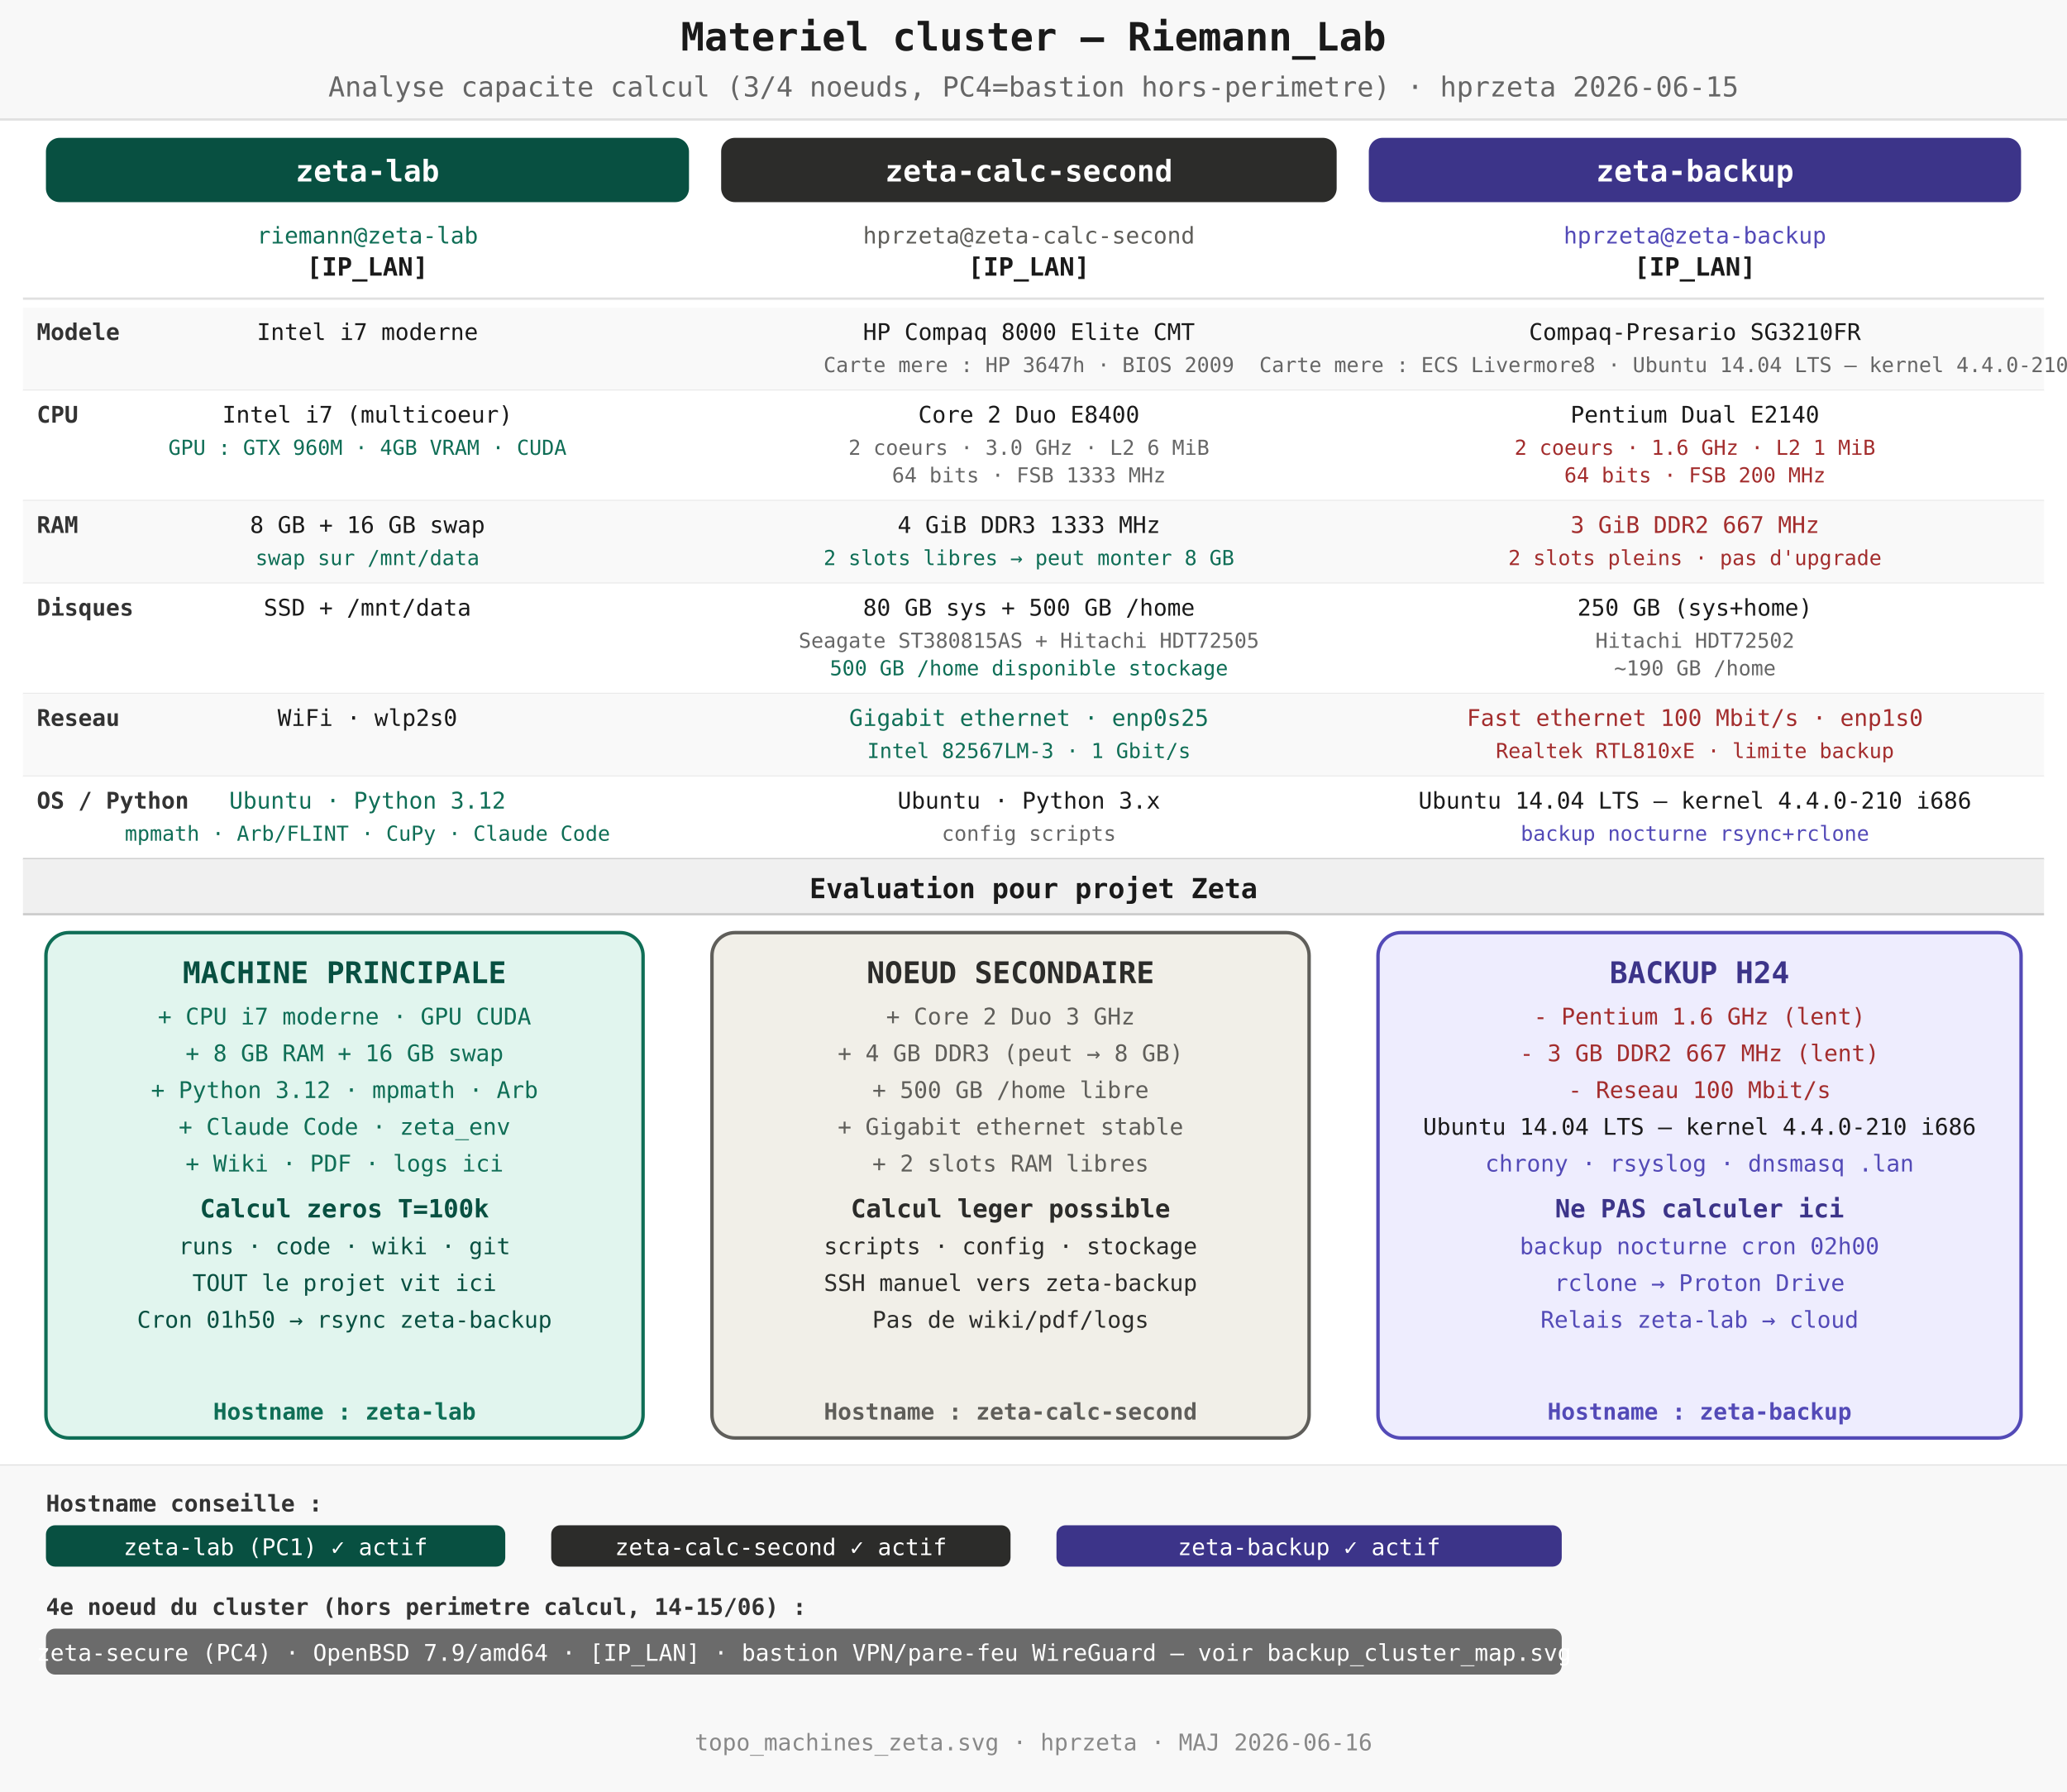
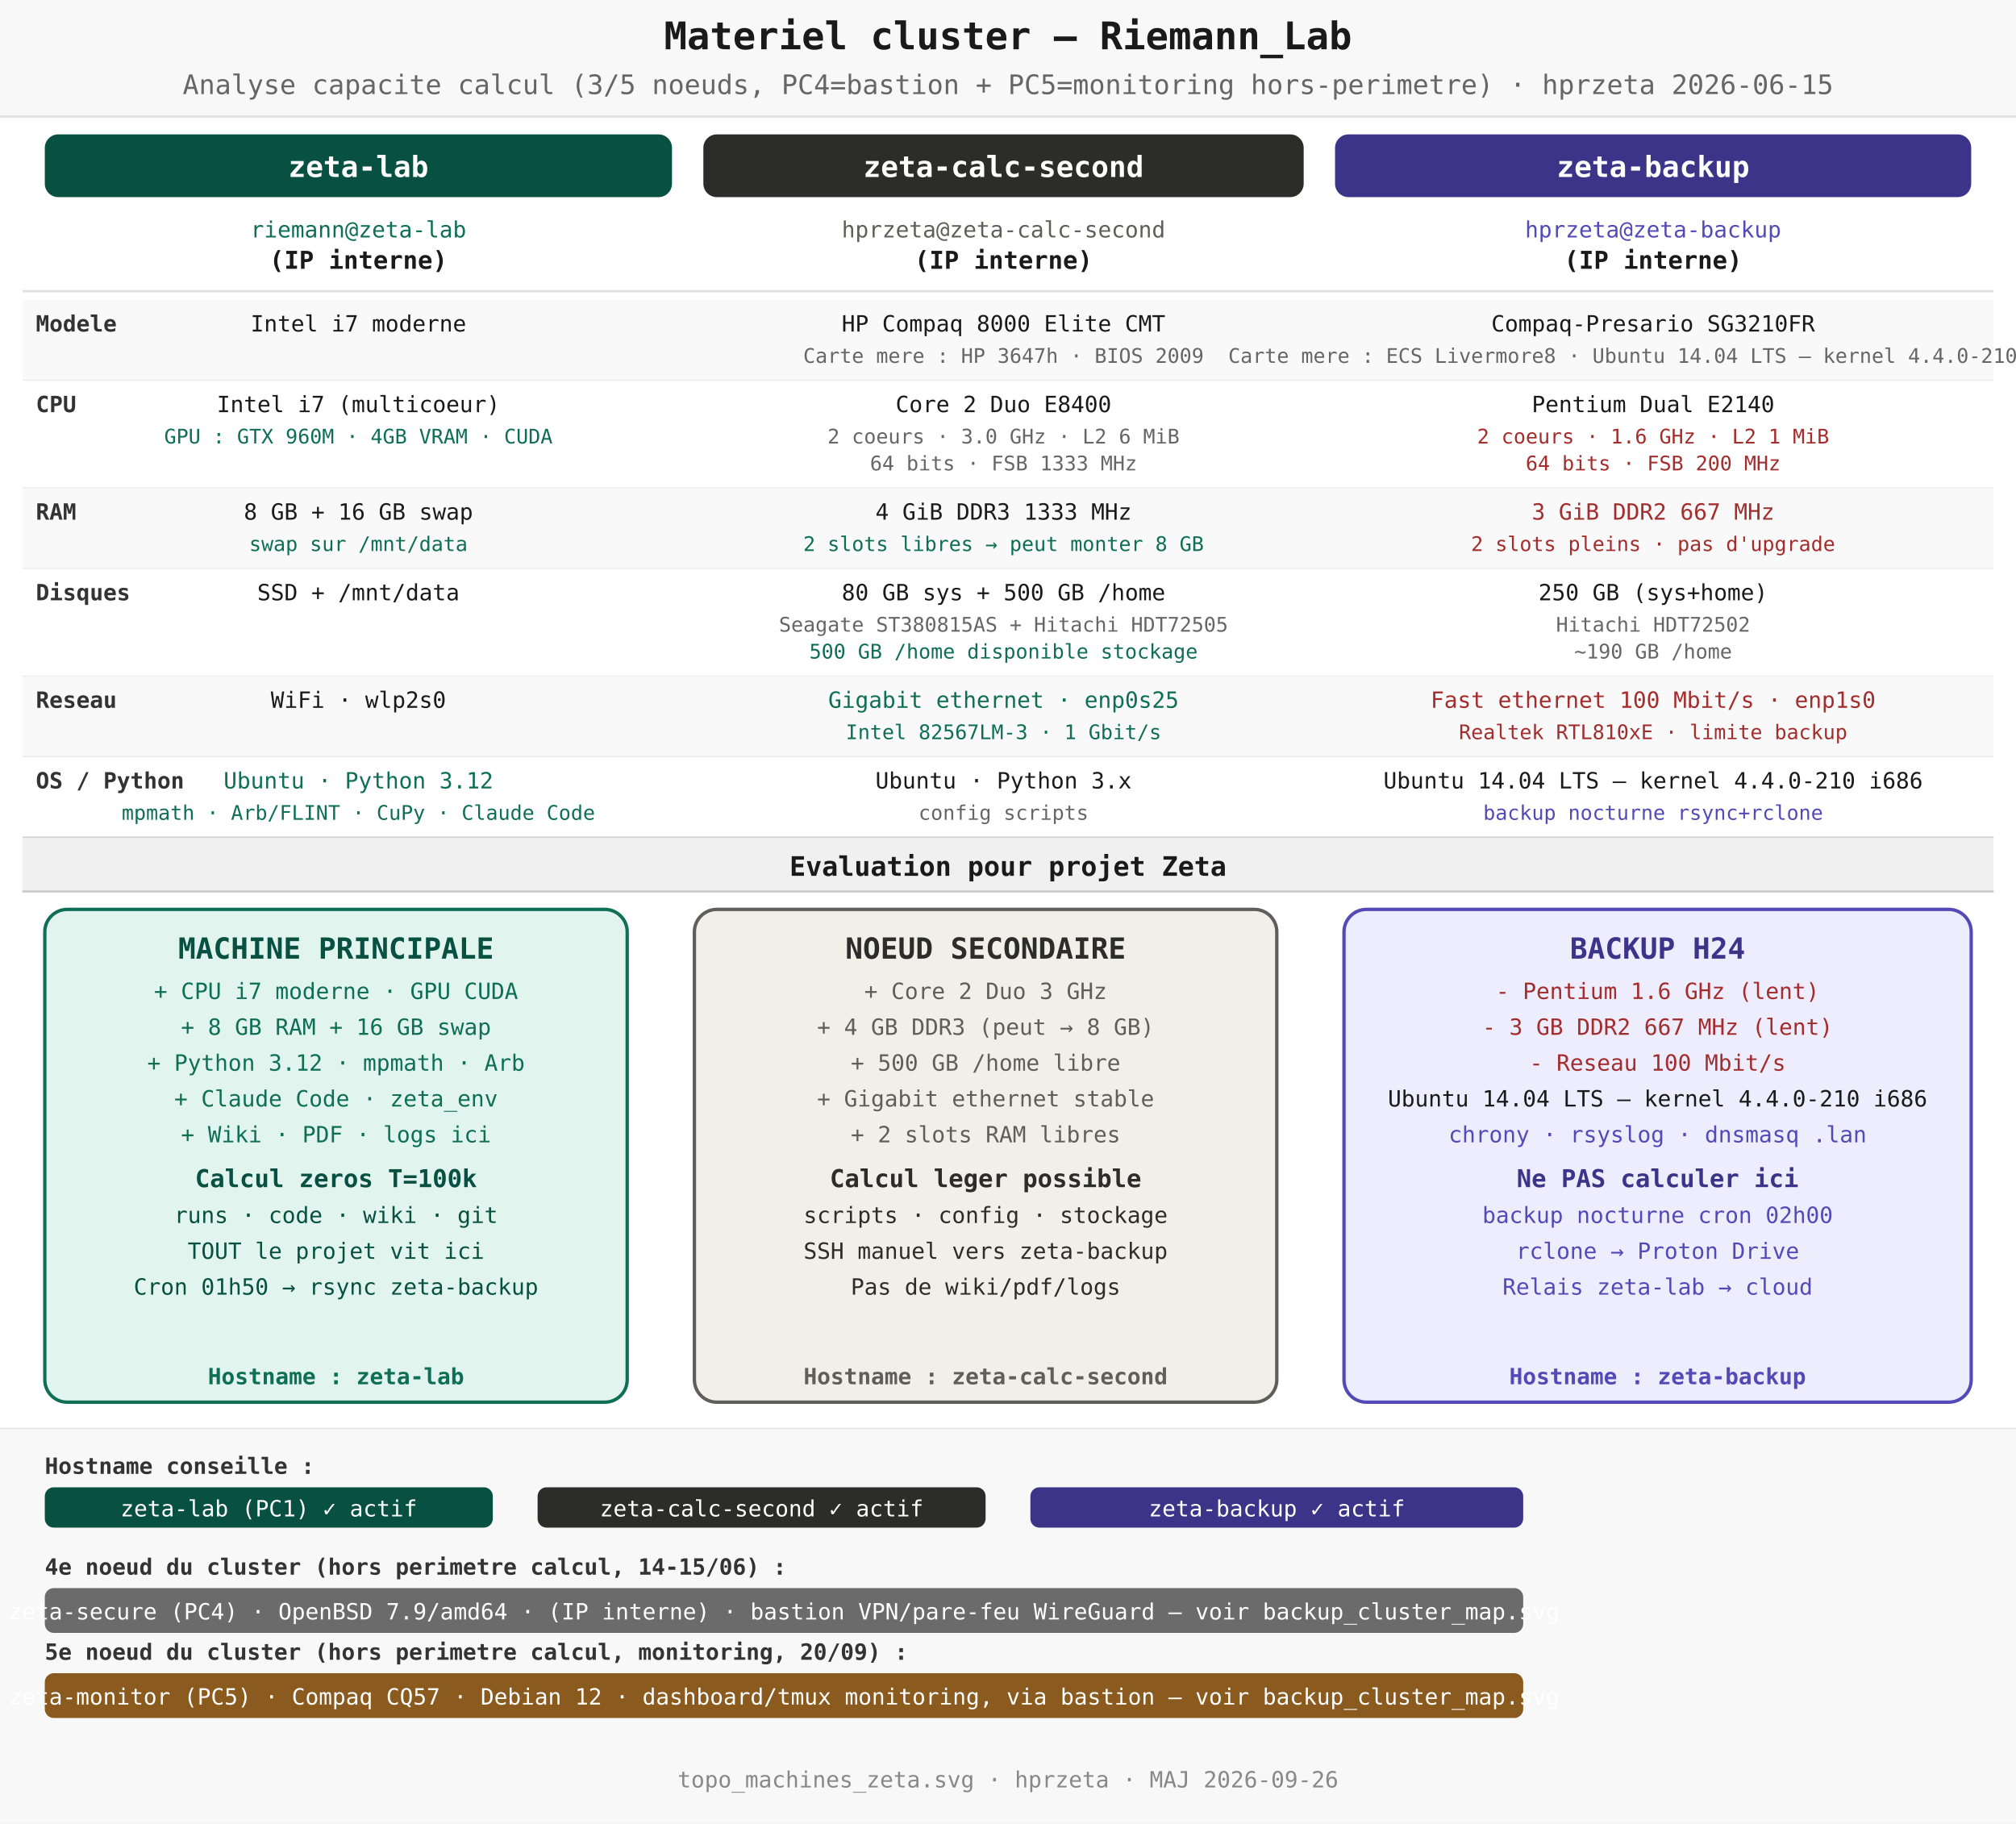
- <svg xmlns="http://www.w3.org/2000/svg" width="900" height="780" viewBox="0 0 900 780" font-family="monospace,sans-serif">
-   <rect width="900" height="780" fill="#ffffff" />
+ <svg xmlns="http://www.w3.org/2000/svg" width="900" height="814" viewBox="0 0 900 814" font-family="monospace,sans-serif">
+   <rect width="900" height="814" fill="#ffffff" />
  <rect x="0" y="0" width="900" height="52" fill="#f8f8f8" />
  <line x1="0" y1="52" x2="900" y2="52" stroke="#e0e0e0" stroke-width="1" />
  <text x="450" y="22" text-anchor="middle" font-size="17" font-weight="700" fill="#1a1a1a">Materiel cluster — Riemann_Lab</text>
-   <text x="450" y="42" text-anchor="middle" font-size="12" fill="#666">Analyse capacite calcul (3/4 noeuds, PC4=bastion hors-perimetre) · hprzeta 2026-06-15</text>
+   <text x="450" y="42" text-anchor="middle" font-size="12" fill="#666">Analyse capacite calcul (3/5 noeuds, PC4=bastion + PC5=monitoring hors-perimetre) · hprzeta 2026-06-15</text>
  <rect x="20" y="60" width="280" height="28" rx="6" fill="#085041" />
  <text x="160" y="79" text-anchor="middle" font-size="13" font-weight="700" fill="#ffffff">zeta-lab</text>
  <rect x="314" y="60" width="268" height="28" rx="6" fill="#2c2c2a" />
  <text x="448" y="79" text-anchor="middle" font-size="13" font-weight="700" fill="#ffffff">zeta-calc-second</text>
  <rect x="596" y="60" width="284" height="28" rx="6" fill="#3c3489" />
  <text x="738" y="79" text-anchor="middle" font-size="13" font-weight="700" fill="#ffffff">zeta-backup</text>
  <text x="160" y="106" text-anchor="middle" font-size="10" fill="#0f6e56">riemann@zeta-lab</text>
  <text x="448" y="106" text-anchor="middle" font-size="10" fill="#5f5e5a">hprzeta@zeta-calc-second</text>
  <text x="738" y="106" text-anchor="middle" font-size="10" fill="#534ab7">hprzeta@zeta-backup</text>
-   <text x="160" y="120" text-anchor="middle" font-size="11" font-weight="700" fill="#1a1a1a">[IP_LAN]</text>
-   <text x="448" y="120" text-anchor="middle" font-size="11" font-weight="700" fill="#1a1a1a">[IP_LAN]</text>
-   <text x="738" y="120" text-anchor="middle" font-size="11" font-weight="700" fill="#1a1a1a">[IP_LAN]</text>
+   <text x="160" y="120" text-anchor="middle" font-size="11" font-weight="700" fill="#1a1a1a">(IP interne)</text>
+   <text x="448" y="120" text-anchor="middle" font-size="11" font-weight="700" fill="#1a1a1a">(IP interne)</text>
+   <text x="738" y="120" text-anchor="middle" font-size="11" font-weight="700" fill="#1a1a1a">(IP interne)</text>
  <line x1="10" y1="130" x2="890" y2="130" stroke="#e0e0e0" stroke-width="1" />
  <rect x="10" y="134" width="880" height="36" rx="0" fill="#f9f9f9" />
  <text x="16" y="148" font-size="10" font-weight="700" fill="#333">Modele</text>
  <text x="160" y="148" text-anchor="middle" font-size="10" fill="#1a1a1a">Intel i7 moderne</text>
  <text x="448" y="148" text-anchor="middle" font-size="10" fill="#1a1a1a">HP Compaq 8000 Elite CMT</text>
  <text x="738" y="148" text-anchor="middle" font-size="10" fill="#1a1a1a">Compaq-Presario SG3210FR</text>
  <text x="448" y="162" text-anchor="middle" font-size="9" fill="#666">Carte mere : HP 3647h · BIOS 2009</text>
  <text x="738" y="162" text-anchor="middle" font-size="9" fill="#666">Carte mere : ECS Livermore8 · Ubuntu 14.04 LTS — kernel 4.4.0-210 i686</text>
  <line x1="10" y1="170" x2="890" y2="170" stroke="#e8e8e8" stroke-width="0.8" />
  <rect x="10" y="170" width="880" height="48" rx="0" fill="#ffffff" />
  <text x="16" y="184" font-size="10" font-weight="700" fill="#333">CPU</text>
  <text x="160" y="184" text-anchor="middle" font-size="10" fill="#1a1a1a">Intel i7 (multicoeur)</text>
  <text x="448" y="184" text-anchor="middle" font-size="10" fill="#1a1a1a">Core 2 Duo E8400</text>
  <text x="738" y="184" text-anchor="middle" font-size="10" fill="#1a1a1a">Pentium Dual E2140</text>
  <text x="160" y="198" text-anchor="middle" font-size="9" fill="#0f6e56">GPU : GTX 960M · 4GB VRAM · CUDA</text>
  <text x="448" y="198" text-anchor="middle" font-size="9" fill="#666">2 coeurs · 3.0 GHz · L2 6 MiB</text>
  <text x="738" y="198" text-anchor="middle" font-size="9" fill="#a32d2d">2 coeurs · 1.6 GHz · L2 1 MiB</text>
  <text x="448" y="210" text-anchor="middle" font-size="9" fill="#666">64 bits · FSB 1333 MHz</text>
  <text x="738" y="210" text-anchor="middle" font-size="9" fill="#a32d2d">64 bits · FSB 200 MHz</text>
  <line x1="10" y1="218" x2="890" y2="218" stroke="#e8e8e8" stroke-width="0.8" />
  <rect x="10" y="218" width="880" height="36" rx="0" fill="#f9f9f9" />
  <text x="16" y="232" font-size="10" font-weight="700" fill="#333">RAM</text>
  <text x="160" y="232" text-anchor="middle" font-size="10" fill="#1a1a1a">8 GB + 16 GB swap</text>
  <text x="448" y="232" text-anchor="middle" font-size="10" fill="#1a1a1a">4 GiB DDR3 1333 MHz</text>
  <text x="738" y="232" text-anchor="middle" font-size="10" fill="#a32d2d">3 GiB DDR2 667 MHz</text>
  <text x="160" y="246" text-anchor="middle" font-size="9" fill="#0f6e56">swap sur /mnt/data</text>
  <text x="448" y="246" text-anchor="middle" font-size="9" fill="#0f6e56">2 slots libres → peut monter 8 GB</text>
  <text x="738" y="246" text-anchor="middle" font-size="9" fill="#a32d2d">2 slots pleins · pas d'upgrade</text>
  <line x1="10" y1="254" x2="890" y2="254" stroke="#e8e8e8" stroke-width="0.8" />
  <rect x="10" y="254" width="880" height="48" rx="0" fill="#ffffff" />
  <text x="16" y="268" font-size="10" font-weight="700" fill="#333">Disques</text>
  <text x="160" y="268" text-anchor="middle" font-size="10" fill="#1a1a1a">SSD + /mnt/data</text>
  <text x="448" y="268" text-anchor="middle" font-size="10" fill="#1a1a1a">80 GB sys + 500 GB /home</text>
  <text x="738" y="268" text-anchor="middle" font-size="10" fill="#1a1a1a">250 GB (sys+home)</text>
  <text x="448" y="282" text-anchor="middle" font-size="9" fill="#666">Seagate ST380815AS + Hitachi HDT72505</text>
  <text x="738" y="282" text-anchor="middle" font-size="9" fill="#666">Hitachi HDT72502</text>
  <text x="448" y="294" text-anchor="middle" font-size="9" fill="#0f6e56">500 GB /home disponible stockage</text>
  <text x="738" y="294" text-anchor="middle" font-size="9" fill="#666">~190 GB /home</text>
  <line x1="10" y1="302" x2="890" y2="302" stroke="#e8e8e8" stroke-width="0.8" />
  <rect x="10" y="302" width="880" height="36" rx="0" fill="#f9f9f9" />
  <text x="16" y="316" font-size="10" font-weight="700" fill="#333">Reseau</text>
  <text x="160" y="316" text-anchor="middle" font-size="10" fill="#1a1a1a">WiFi · wlp2s0</text>
  <text x="448" y="316" text-anchor="middle" font-size="10" fill="#0f6e56">Gigabit ethernet · enp0s25</text>
  <text x="738" y="316" text-anchor="middle" font-size="10" fill="#a32d2d">Fast ethernet 100 Mbit/s · enp1s0</text>
  <text x="448" y="330" text-anchor="middle" font-size="9" fill="#0f6e56">Intel 82567LM-3 · 1 Gbit/s</text>
  <text x="738" y="330" text-anchor="middle" font-size="9" fill="#a32d2d">Realtek RTL810xE · limite backup</text>
  <line x1="10" y1="338" x2="890" y2="338" stroke="#e8e8e8" stroke-width="0.8" />
  <rect x="10" y="338" width="880" height="36" rx="0" fill="#ffffff" />
  <text x="16" y="352" font-size="10" font-weight="700" fill="#333">OS / Python</text>
  <text x="160" y="352" text-anchor="middle" font-size="10" fill="#0f6e56">Ubuntu · Python 3.12</text>
  <text x="448" y="352" text-anchor="middle" font-size="10" fill="#1a1a1a">Ubuntu · Python 3.x</text>
  <text x="738" y="352" text-anchor="middle" font-size="10" fill="#1a1a1a">Ubuntu 14.04 LTS — kernel 4.4.0-210 i686</text>
  <text x="160" y="366" text-anchor="middle" font-size="9" fill="#0f6e56">mpmath · Arb/FLINT · CuPy · Claude Code</text>
  <text x="448" y="366" text-anchor="middle" font-size="9" fill="#666">config scripts</text>
  <text x="738" y="366" text-anchor="middle" font-size="9" fill="#534ab7">backup nocturne rsync+rclone</text>
  <line x1="10" y1="374" x2="890" y2="374" stroke="#ccc" stroke-width="1" />
  <rect x="10" y="374" width="880" height="24" rx="0" fill="#f0f0f0" />
  <text x="450" y="391" text-anchor="middle" font-size="12" font-weight="700" fill="#1a1a1a">Evaluation pour projet Zeta</text>
  <line x1="10" y1="398" x2="890" y2="398" stroke="#ccc" stroke-width="1" />
  <rect x="20" y="406" width="260" height="220" rx="10" fill="#e1f5ee" stroke="#0f6e56" stroke-width="1.5" />
  <text x="150" y="428" text-anchor="middle" font-size="13" font-weight="700" fill="#085041">MACHINE PRINCIPALE</text>
  <text x="150" y="446" text-anchor="middle" font-size="10" fill="#0f6e56">+ CPU i7 moderne · GPU CUDA</text>
  <text x="150" y="462" text-anchor="middle" font-size="10" fill="#0f6e56">+ 8 GB RAM + 16 GB swap</text>
  <text x="150" y="478" text-anchor="middle" font-size="10" fill="#0f6e56">+ Python 3.12 · mpmath · Arb</text>
  <text x="150" y="494" text-anchor="middle" font-size="10" fill="#0f6e56">+ Claude Code · zeta_env</text>
  <text x="150" y="510" text-anchor="middle" font-size="10" fill="#0f6e56">+ Wiki · PDF · logs ici</text>
  <text x="150" y="530" text-anchor="middle" font-size="11" font-weight="700" fill="#085041">Calcul zeros T=100k</text>
  <text x="150" y="546" text-anchor="middle" font-size="10" fill="#085041">runs · code · wiki · git</text>
  <text x="150" y="562" text-anchor="middle" font-size="10" fill="#085041">TOUT le projet vit ici</text>
  <text x="150" y="578" text-anchor="middle" font-size="10" fill="#085041">Cron 01h50 → rsync zeta-backup</text>
  <text x="150" y="618" text-anchor="middle" font-size="10" font-weight="700" fill="#0f6e56">Hostname : zeta-lab</text>
  <rect x="310" y="406" width="260" height="220" rx="10" fill="#f1efe8" stroke="#5f5e5a" stroke-width="1.5" />
  <text x="440" y="428" text-anchor="middle" font-size="13" font-weight="700" fill="#2c2c2a">NOEUD SECONDAIRE</text>
  <text x="440" y="446" text-anchor="middle" font-size="10" fill="#5f5e5a">+ Core 2 Duo 3 GHz</text>
  <text x="440" y="462" text-anchor="middle" font-size="10" fill="#5f5e5a">+ 4 GB DDR3 (peut → 8 GB)</text>
  <text x="440" y="478" text-anchor="middle" font-size="10" fill="#5f5e5a">+ 500 GB /home libre</text>
  <text x="440" y="494" text-anchor="middle" font-size="10" fill="#5f5e5a">+ Gigabit ethernet stable</text>
  <text x="440" y="510" text-anchor="middle" font-size="10" fill="#5f5e5a">+ 2 slots RAM libres</text>
  <text x="440" y="530" text-anchor="middle" font-size="11" font-weight="700" fill="#2c2c2a">Calcul leger possible</text>
  <text x="440" y="546" text-anchor="middle" font-size="10" fill="#2c2c2a">scripts · config · stockage</text>
  <text x="440" y="562" text-anchor="middle" font-size="10" fill="#2c2c2a">SSH manuel vers zeta-backup</text>
  <text x="440" y="578" text-anchor="middle" font-size="10" fill="#2c2c2a">Pas de wiki/pdf/logs</text>
  <text x="440" y="618" text-anchor="middle" font-size="10" font-weight="700" fill="#5f5e5a">Hostname : zeta-calc-second</text>
  <rect x="600" y="406" width="280" height="220" rx="10" fill="#eeedfe" stroke="#534ab7" stroke-width="1.5" />
  <text x="740" y="428" text-anchor="middle" font-size="13" font-weight="700" fill="#3c3489">BACKUP H24</text>
  <text x="740" y="446" text-anchor="middle" font-size="10" fill="#a32d2d">- Pentium 1.6 GHz (lent)</text>
  <text x="740" y="462" text-anchor="middle" font-size="10" fill="#a32d2d">- 3 GB DDR2 667 MHz (lent)</text>
  <text x="740" y="478" text-anchor="middle" font-size="10" fill="#a32d2d">- Reseau 100 Mbit/s</text>
  <text x="740" y="494" text-anchor="middle" font-size="10" fill="#1a1a1a">Ubuntu 14.04 LTS — kernel 4.4.0-210 i686</text>
  <text x="740" y="510" text-anchor="middle" font-size="10" fill="#534ab7">chrony · rsyslog · dnsmasq .lan</text>
  <text x="740" y="530" text-anchor="middle" font-size="11" font-weight="700" fill="#3c3489">Ne PAS calculer ici</text>
  <text x="740" y="546" text-anchor="middle" font-size="10" fill="#534ab7">backup nocturne cron 02h00</text>
  <text x="740" y="562" text-anchor="middle" font-size="10" fill="#534ab7">rclone → Proton Drive</text>
  <text x="740" y="578" text-anchor="middle" font-size="10" fill="#534ab7">Relais zeta-lab → cloud</text>
  <text x="740" y="618" text-anchor="middle" font-size="10" font-weight="700" fill="#534ab7">Hostname : zeta-backup</text>
  <line x1="0" y1="638" x2="900" y2="638" stroke="#e0e0e0" stroke-width="1" />
-   <rect x="0" y="638" width="900" height="142" fill="#f8f8f8" />
+   <rect x="0" y="638" width="900" height="176" fill="#f8f8f8" />
  <text x="20" y="658" font-size="10" font-weight="700" fill="#333">Hostname conseille :</text>
  <rect x="20" y="664" width="200" height="18" rx="4" fill="#085041" />
  <text x="120" y="677" text-anchor="middle" font-size="10" fill="#fff">zeta-lab (PC1)  ✓ actif</text>
  <rect x="240" y="664" width="200" height="18" rx="4" fill="#2c2c2a" />
  <text x="340" y="677" text-anchor="middle" font-size="10" fill="#fff">zeta-calc-second  ✓ actif</text>
  <rect x="460" y="664" width="220" height="18" rx="4" fill="#3c3489" />
  <text x="570" y="677" text-anchor="middle" font-size="10" fill="#fff">zeta-backup  ✓ actif</text>
  <text x="20" y="703" font-size="10" font-weight="700" fill="#333">4e noeud du cluster (hors perimetre calcul, 14-15/06) :</text>
  <rect x="20" y="709" width="660" height="20" rx="4" fill="#6b6b6b" />
-   <text x="350" y="723" text-anchor="middle" font-size="10" fill="#fff">zeta-secure (PC4) · OpenBSD 7.9/amd64 · [IP_LAN] · bastion VPN/pare-feu WireGuard — voir backup_cluster_map.svg</text>
-   <text x="450" y="762" text-anchor="middle" font-size="10" fill="#888">topo_machines_zeta.svg · hprzeta · MAJ 2026-06-16</text>
+   <text x="350" y="723" text-anchor="middle" font-size="10" fill="#fff">zeta-secure (PC4) · OpenBSD 7.9/amd64 · (IP interne) · bastion VPN/pare-feu WireGuard — voir backup_cluster_map.svg</text>
+   <text x="20" y="741" font-size="10" font-weight="700" fill="#333">5e noeud du cluster (hors perimetre calcul, monitoring, 20/09) :</text>
+   <rect x="20" y="747" width="660" height="20" rx="4" fill="#8a5a1e" />
+   <text x="350" y="761" text-anchor="middle" font-size="10" fill="#fff">zeta-monitor (PC5) · Compaq CQ57 · Debian 12 · dashboard/tmux monitoring, via bastion — voir backup_cluster_map.svg</text>
+   <text x="450" y="798" text-anchor="middle" font-size="10" fill="#888">topo_machines_zeta.svg · hprzeta · MAJ 2026-09-26</text>
</svg>
